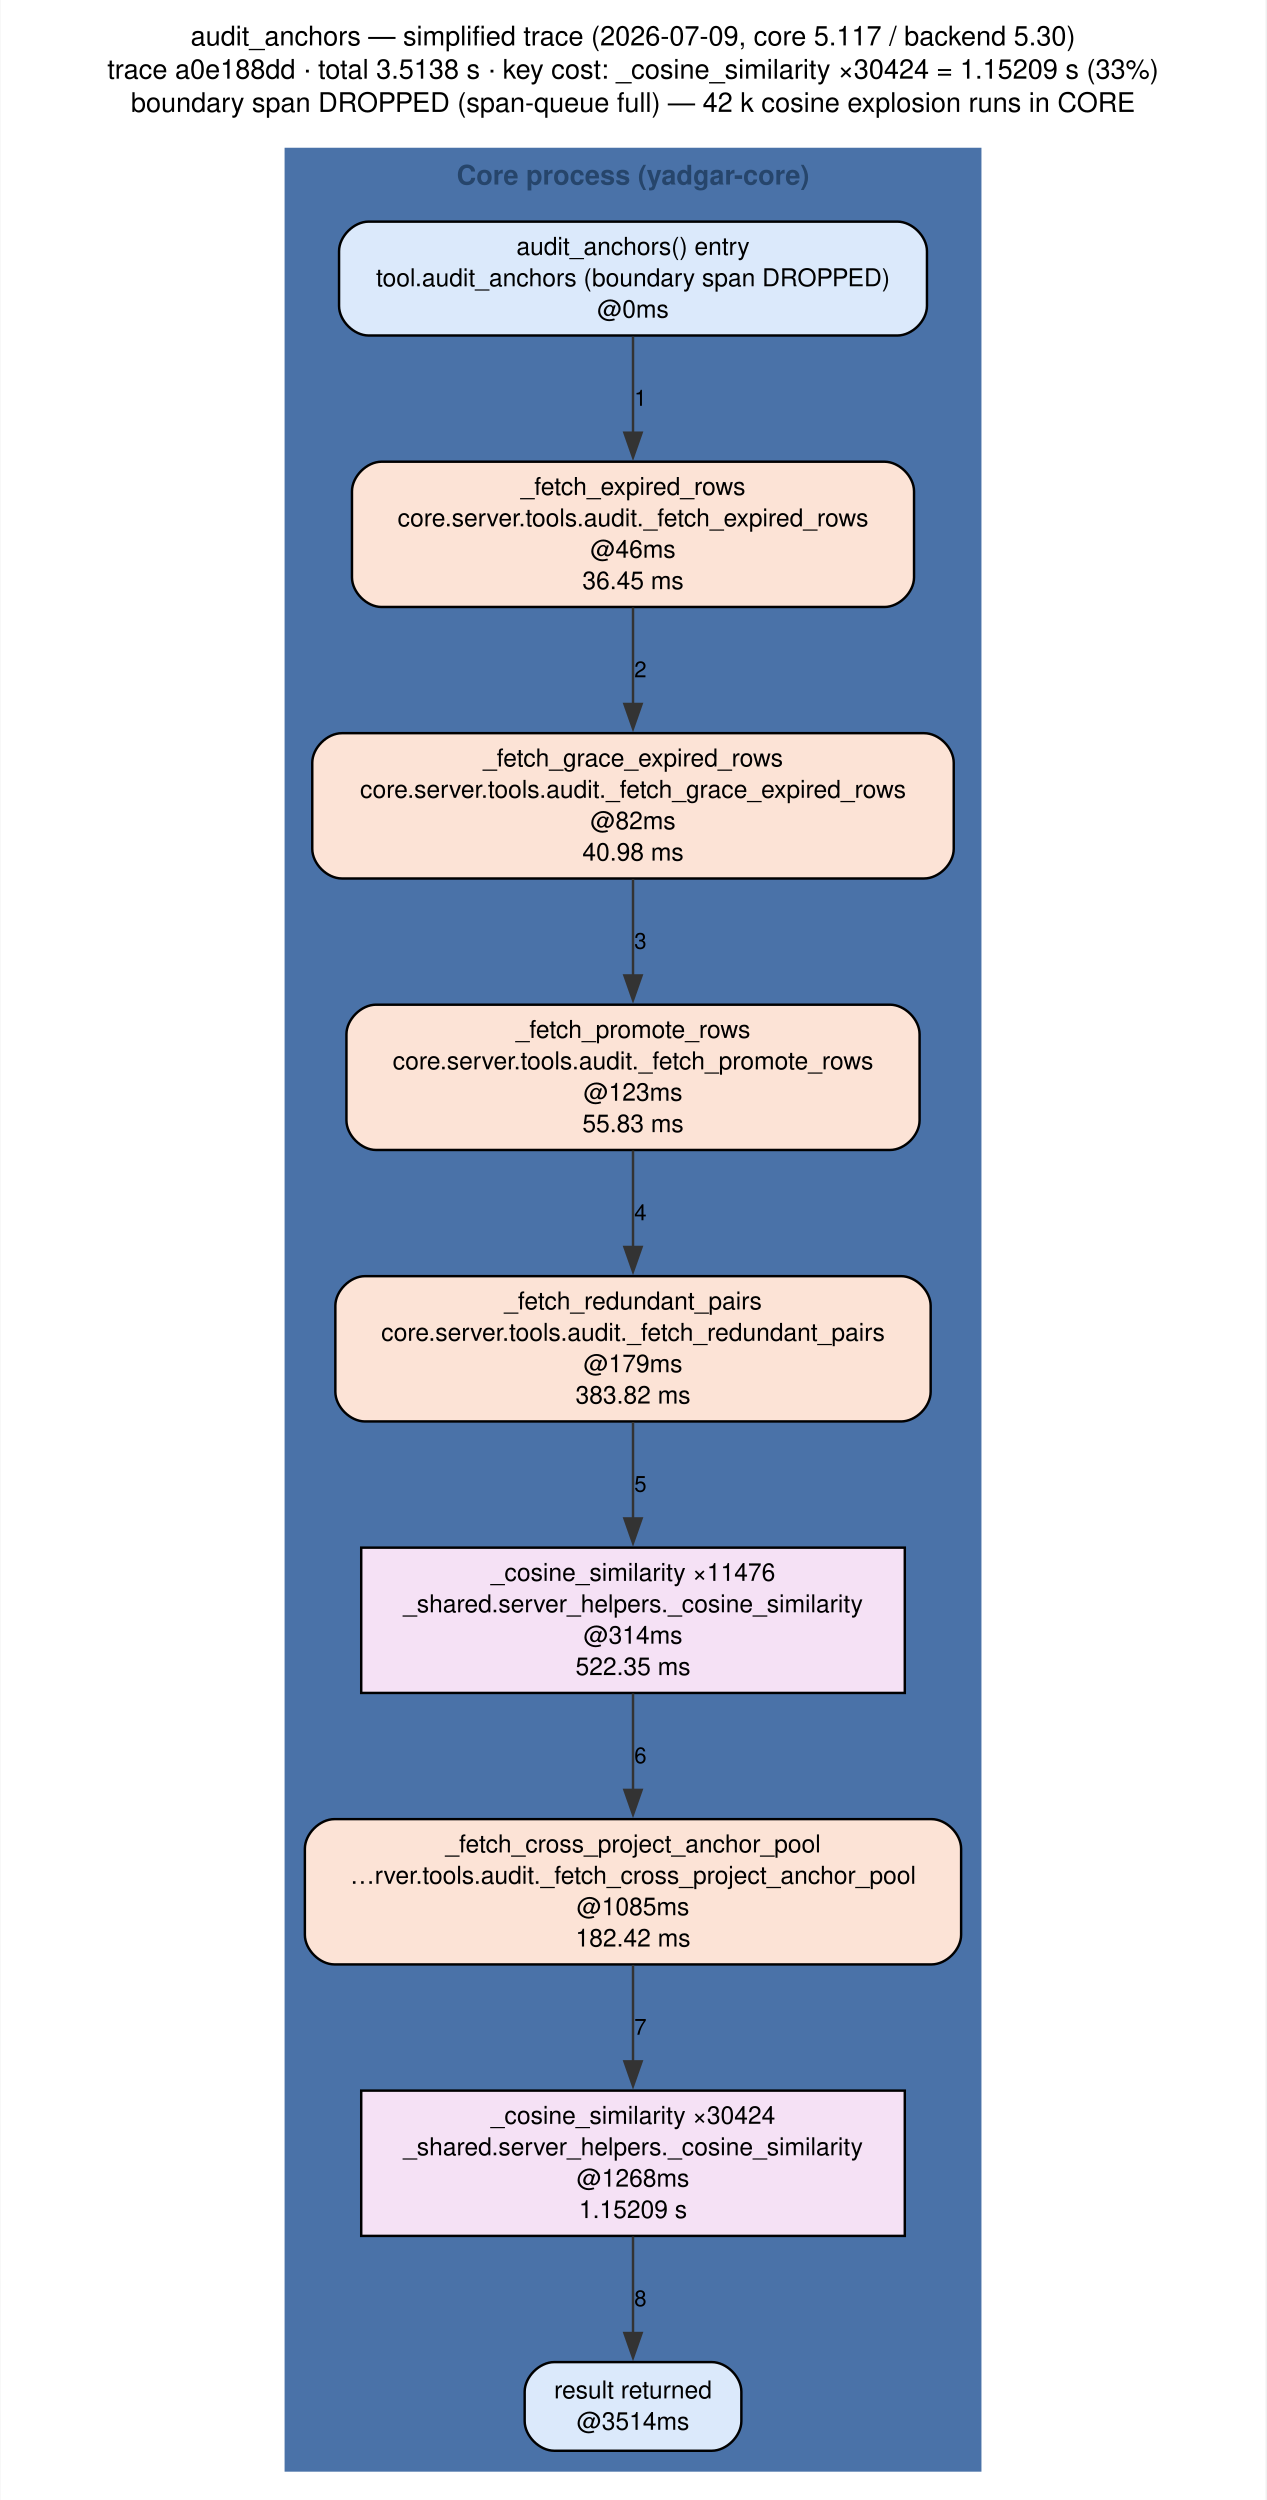
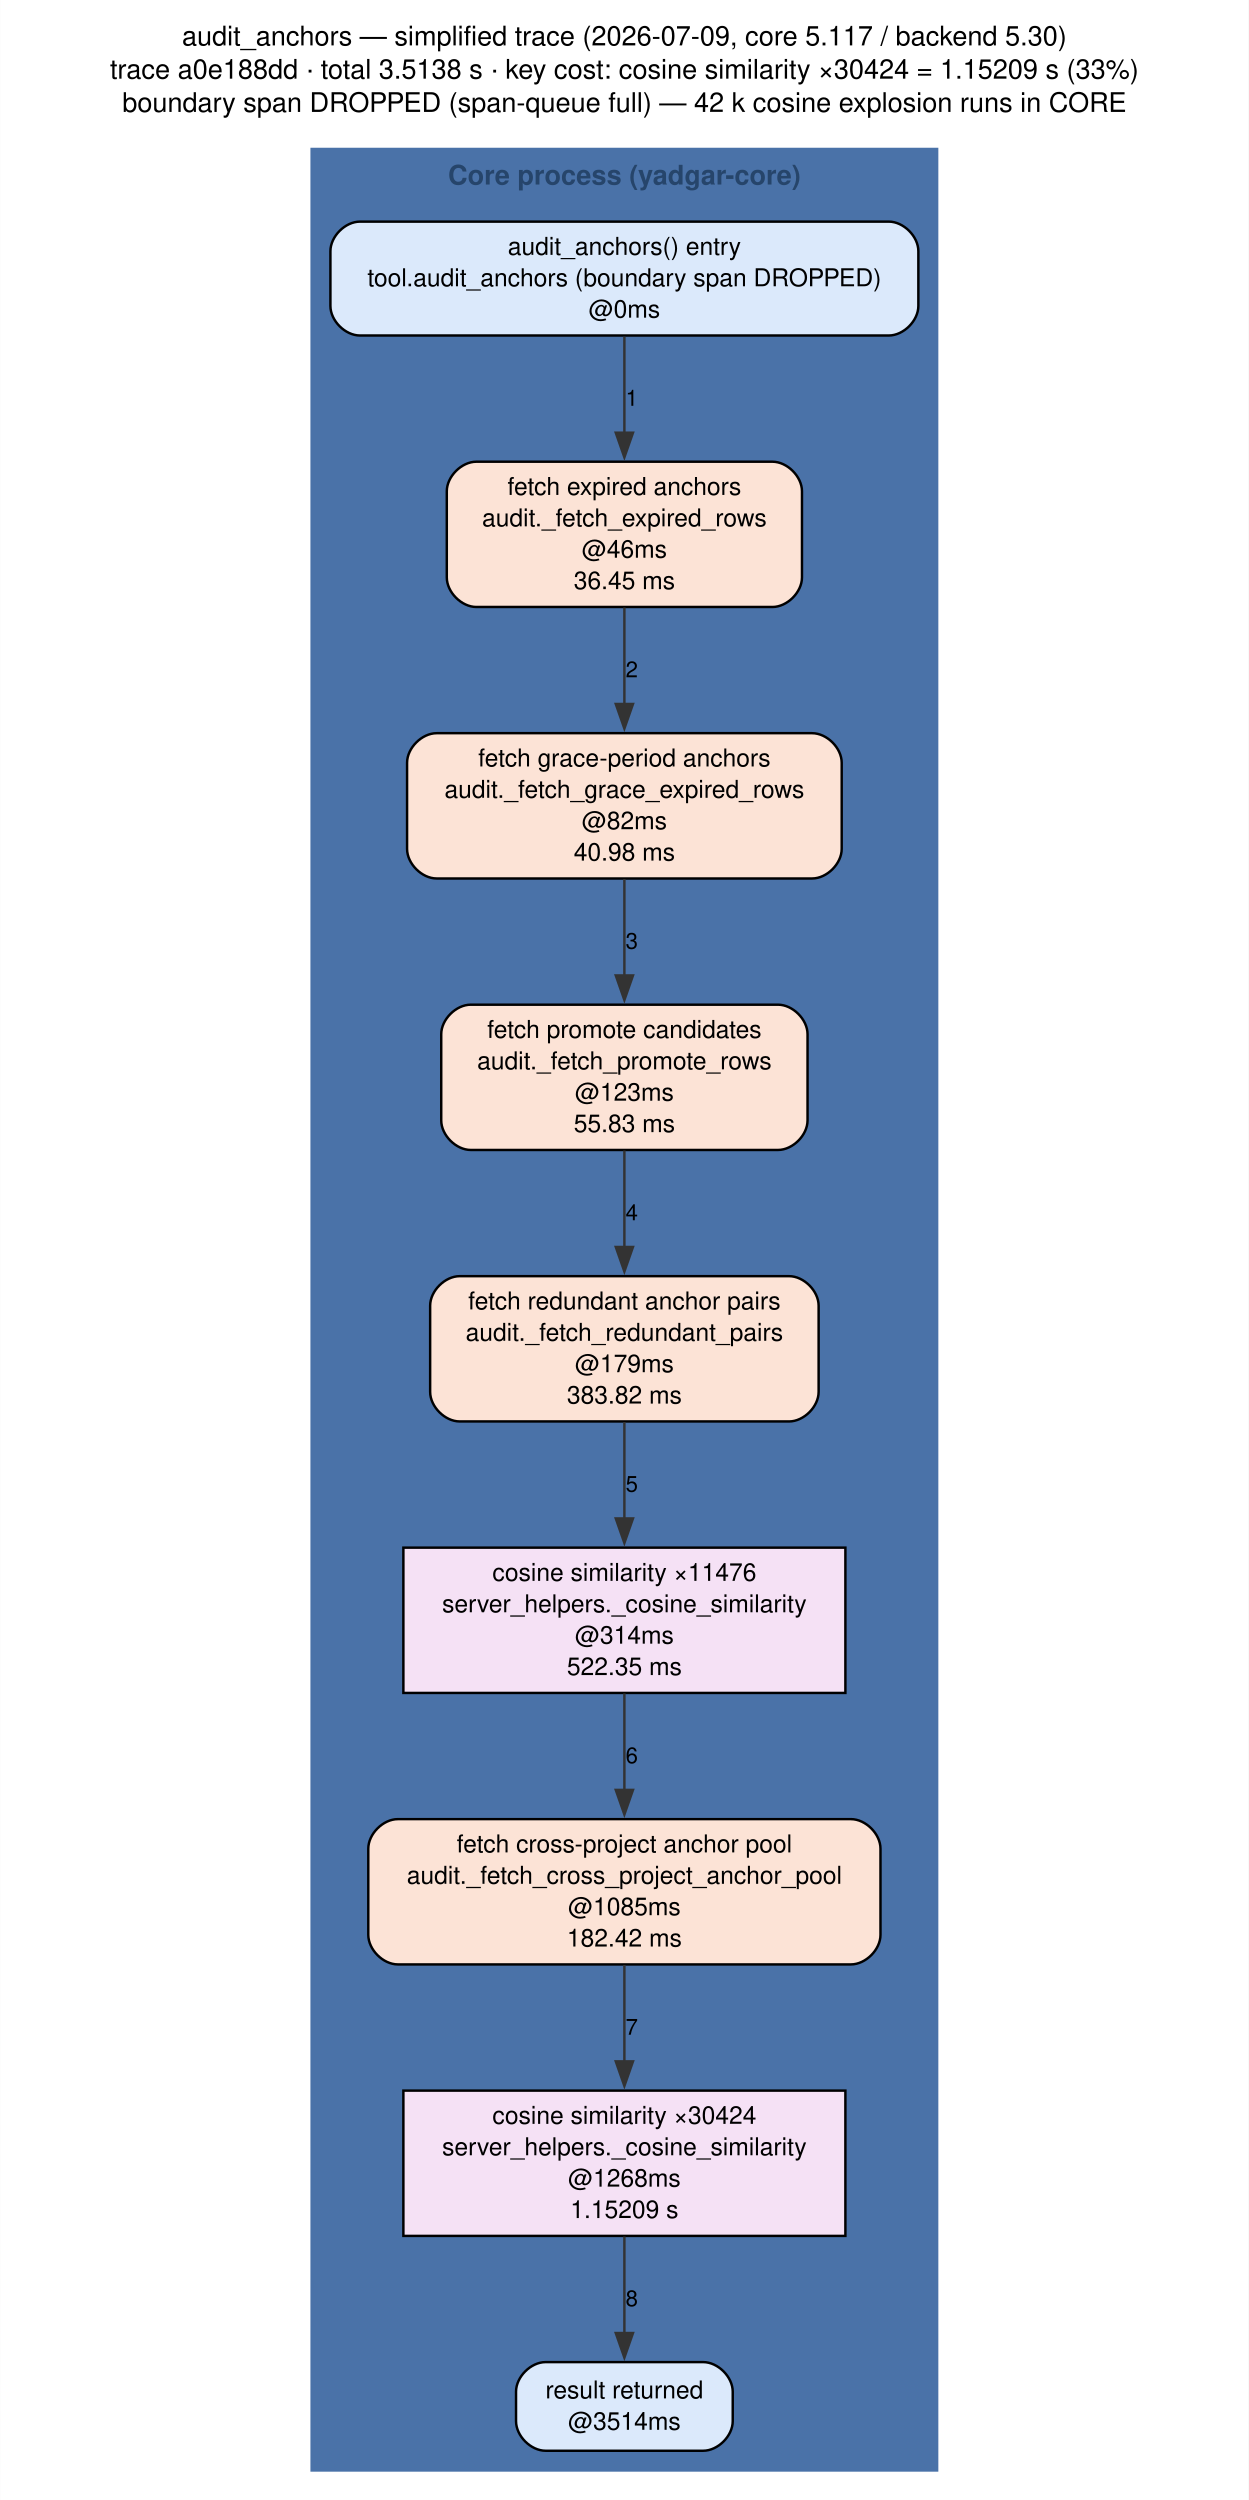
- <svg xmlns="http://www.w3.org/2000/svg" width="514pt" height="1015pt" viewBox="0.00 0.00 513.75 1015.25">
+ <svg xmlns="http://www.w3.org/2000/svg" width="507pt" height="1015pt" viewBox="0.00 0.00 507.00 1015.25">
  <g id="graph0" class="graph" transform="scale(1 1) rotate(0) translate(4 1011.25)">
-     <polygon fill="white" stroke="none" points="-4,4 -4,-1011.25 509.75,-1011.25 509.75,4 -4,4" />
-     <text text-anchor="middle" x="252.88" y="-992.8" font-family="Helvetica,sans-Serif" font-size="11.00">audit_anchors — simplified trace (2026-07-09, core 5.117 / backend 5.30)</text>
-     <text text-anchor="middle" x="252.88" y="-979.3" font-family="Helvetica,sans-Serif" font-size="11.00">trace a0e188dd · total 3.5138 s · key cost: _cosine_similarity ×30424 = 1.15209 s (33%)</text>
-     <text text-anchor="middle" x="252.88" y="-965.8" font-family="Helvetica,sans-Serif" font-size="11.00">boundary span DROPPED (span-queue full) — 42 k cosine explosion runs in CORE</text>
+     <polygon fill="white" stroke="none" points="-4,4 -4,-1011.25 503,-1011.25 503,4 -4,4" />
+     <text text-anchor="middle" x="249.5" y="-992.8" font-family="Helvetica,sans-Serif" font-size="11.00">audit_anchors — simplified trace (2026-07-09, core 5.117 / backend 5.30)</text>
+     <text text-anchor="middle" x="249.5" y="-979.3" font-family="Helvetica,sans-Serif" font-size="11.00">trace a0e188dd · total 3.5138 s · key cost: cosine similarity ×30424 = 1.15209 s (33%)</text>
+     <text text-anchor="middle" x="249.5" y="-965.8" font-family="Helvetica,sans-Serif" font-size="11.00">boundary span DROPPED (span-queue full) — 42 k cosine explosion runs in CORE</text>
    <g id="clust1" class="cluster">
-       <polygon fill="#4a72a8" stroke="#4a72a8" points="111.88,-8 111.88,-950.75 393.88,-950.75 393.88,-8 111.88,-8" />
-       <text text-anchor="middle" x="252.88" y="-936.3" font-family="Helvetica,sans-Serif" font-weight="bold" font-size="11.00" fill="#26456b">Core process (yadgar-core)</text>
+       <polygon fill="#4a72a8" stroke="#4a72a8" points="122.5,-8 122.5,-950.75 376.5,-950.75 376.5,-8 122.5,-8" />
+       <text text-anchor="middle" x="249.5" y="-936.3" font-family="Helvetica,sans-Serif" font-weight="bold" font-size="11.00" fill="#26456b">Core process (yadgar-core)</text>
    </g>
    <g id="node1" class="node">
-       <path fill="#dbe9fb" stroke="black" d="M360.25,-921.25C360.25,-921.25 145.5,-921.25 145.5,-921.25 139.5,-921.25 133.5,-915.25 133.5,-909.25 133.5,-909.25 133.5,-887 133.5,-887 133.5,-881 139.5,-875 145.5,-875 145.5,-875 360.25,-875 360.25,-875 366.25,-875 372.25,-881 372.25,-887 372.25,-887 372.25,-909.25 372.25,-909.25 372.25,-915.25 366.25,-921.25 360.25,-921.25" />
-       <text text-anchor="middle" x="252.88" y="-907.75" font-family="Helvetica,sans-Serif" font-size="10.00">audit_anchors() entry</text>
-       <text text-anchor="middle" x="252.88" y="-895" font-family="Helvetica,sans-Serif" font-size="10.00">tool.audit_anchors (boundary span DROPPED)</text>
-       <text text-anchor="middle" x="252.88" y="-882.25" font-family="Helvetica,sans-Serif" font-size="10.00">@0ms</text>
+       <path fill="#dbe9fb" stroke="black" d="M356.88,-921.25C356.88,-921.25 142.12,-921.25 142.12,-921.25 136.12,-921.25 130.12,-915.25 130.12,-909.25 130.12,-909.25 130.12,-887 130.12,-887 130.12,-881 136.12,-875 142.12,-875 142.12,-875 356.88,-875 356.88,-875 362.88,-875 368.88,-881 368.88,-887 368.88,-887 368.88,-909.25 368.88,-909.25 368.88,-915.25 362.88,-921.25 356.88,-921.25" />
+       <text text-anchor="middle" x="249.5" y="-907.75" font-family="Helvetica,sans-Serif" font-size="10.00">audit_anchors() entry</text>
+       <text text-anchor="middle" x="249.5" y="-895" font-family="Helvetica,sans-Serif" font-size="10.00">tool.audit_anchors (boundary span DROPPED)</text>
+       <text text-anchor="middle" x="249.5" y="-882.25" font-family="Helvetica,sans-Serif" font-size="10.00">@0ms</text>
    </g>
    <g id="node2" class="node">
-       <path fill="#fce3d6" stroke="black" d="M355,-823.75C355,-823.75 150.75,-823.75 150.75,-823.75 144.75,-823.75 138.75,-817.75 138.75,-811.75 138.75,-811.75 138.75,-776.75 138.75,-776.75 138.75,-770.75 144.75,-764.75 150.75,-764.75 150.75,-764.75 355,-764.75 355,-764.75 361,-764.75 367,-770.75 367,-776.75 367,-776.75 367,-811.75 367,-811.75 367,-817.75 361,-823.75 355,-823.75" />
-       <text text-anchor="middle" x="252.88" y="-810.25" font-family="Helvetica,sans-Serif" font-size="10.00">_fetch_expired_rows</text>
-       <text text-anchor="middle" x="252.88" y="-797.5" font-family="Helvetica,sans-Serif" font-size="10.00">core.server.tools.audit._fetch_expired_rows</text>
-       <text text-anchor="middle" x="252.88" y="-784.75" font-family="Helvetica,sans-Serif" font-size="10.00">@46ms</text>
-       <text text-anchor="middle" x="252.88" y="-772" font-family="Helvetica,sans-Serif" font-size="10.00">36.45 ms</text>
+       <path fill="#fce3d6" stroke="black" d="M309.62,-823.75C309.62,-823.75 189.38,-823.75 189.38,-823.75 183.38,-823.75 177.38,-817.75 177.38,-811.75 177.38,-811.75 177.38,-776.75 177.38,-776.75 177.38,-770.75 183.38,-764.75 189.38,-764.75 189.38,-764.75 309.62,-764.75 309.62,-764.75 315.62,-764.75 321.62,-770.75 321.62,-776.75 321.62,-776.75 321.62,-811.75 321.62,-811.75 321.62,-817.75 315.62,-823.75 309.62,-823.75" />
+       <text text-anchor="middle" x="249.5" y="-810.25" font-family="Helvetica,sans-Serif" font-size="10.00">fetch expired anchors</text>
+       <text text-anchor="middle" x="249.5" y="-797.5" font-family="Helvetica,sans-Serif" font-size="10.00">audit._fetch_expired_rows</text>
+       <text text-anchor="middle" x="249.5" y="-784.75" font-family="Helvetica,sans-Serif" font-size="10.00">@46ms</text>
+       <text text-anchor="middle" x="249.5" y="-772" font-family="Helvetica,sans-Serif" font-size="10.00">36.45 ms</text>
    </g>
    <g id="edge1" class="edge">
-       <path fill="none" stroke="#333333" d="M252.88,-874.52C252.88,-863 252.88,-848.65 252.88,-835.34" />
-       <polygon fill="#333333" stroke="#333333" points="256.38,-835.52 252.88,-825.52 249.38,-835.52 256.38,-835.52" />
-       <text text-anchor="middle" x="255.88" y="-846.45" font-family="Helvetica,sans-Serif" font-size="9.00">1</text>
+       <path fill="none" stroke="#333333" d="M249.5,-874.52C249.5,-863 249.5,-848.65 249.5,-835.34" />
+       <polygon fill="#333333" stroke="#333333" points="253,-835.52 249.5,-825.52 246,-835.52 253,-835.52" />
+       <text text-anchor="middle" x="252.5" y="-846.45" font-family="Helvetica,sans-Serif" font-size="9.00">1</text>
    </g>
    <g id="node3" class="node">
-       <path fill="#fce3d6" stroke="black" d="M371.12,-713.5C371.12,-713.5 134.62,-713.5 134.62,-713.5 128.62,-713.5 122.62,-707.5 122.62,-701.5 122.62,-701.5 122.62,-666.5 122.62,-666.5 122.62,-660.5 128.62,-654.5 134.62,-654.5 134.62,-654.5 371.12,-654.5 371.12,-654.5 377.12,-654.5 383.12,-660.5 383.12,-666.5 383.12,-666.5 383.12,-701.5 383.12,-701.5 383.12,-707.5 377.12,-713.5 371.12,-713.5" />
-       <text text-anchor="middle" x="252.88" y="-700" font-family="Helvetica,sans-Serif" font-size="10.00">_fetch_grace_expired_rows</text>
-       <text text-anchor="middle" x="252.88" y="-687.25" font-family="Helvetica,sans-Serif" font-size="10.00">core.server.tools.audit._fetch_grace_expired_rows</text>
-       <text text-anchor="middle" x="252.88" y="-674.5" font-family="Helvetica,sans-Serif" font-size="10.00">@82ms</text>
-       <text text-anchor="middle" x="252.88" y="-661.75" font-family="Helvetica,sans-Serif" font-size="10.00">40.98 ms</text>
+       <path fill="#fce3d6" stroke="black" d="M325.75,-713.5C325.75,-713.5 173.25,-713.5 173.25,-713.5 167.25,-713.5 161.25,-707.5 161.25,-701.5 161.25,-701.5 161.25,-666.5 161.25,-666.5 161.25,-660.5 167.25,-654.5 173.25,-654.5 173.25,-654.5 325.75,-654.5 325.75,-654.5 331.75,-654.5 337.75,-660.5 337.75,-666.5 337.75,-666.5 337.75,-701.5 337.75,-701.5 337.75,-707.5 331.75,-713.5 325.75,-713.5" />
+       <text text-anchor="middle" x="249.5" y="-700" font-family="Helvetica,sans-Serif" font-size="10.00">fetch grace-period anchors</text>
+       <text text-anchor="middle" x="249.5" y="-687.25" font-family="Helvetica,sans-Serif" font-size="10.00">audit._fetch_grace_expired_rows</text>
+       <text text-anchor="middle" x="249.5" y="-674.5" font-family="Helvetica,sans-Serif" font-size="10.00">@82ms</text>
+       <text text-anchor="middle" x="249.5" y="-661.75" font-family="Helvetica,sans-Serif" font-size="10.00">40.98 ms</text>
    </g>
    <g id="edge2" class="edge">
-       <path fill="none" stroke="#333333" d="M252.88,-764.53C252.88,-752.41 252.88,-738.11 252.88,-724.99" />
-       <polygon fill="#333333" stroke="#333333" points="256.38,-725.37 252.88,-715.37 249.38,-725.37 256.38,-725.37" />
-       <text text-anchor="middle" x="255.88" y="-736.2" font-family="Helvetica,sans-Serif" font-size="9.00">2</text>
+       <path fill="none" stroke="#333333" d="M249.5,-764.53C249.5,-752.41 249.5,-738.11 249.5,-724.99" />
+       <polygon fill="#333333" stroke="#333333" points="253,-725.37 249.5,-715.37 246,-725.37 253,-725.37" />
+       <text text-anchor="middle" x="252.5" y="-736.2" font-family="Helvetica,sans-Serif" font-size="9.00">2</text>
    </g>
    <g id="node4" class="node">
-       <path fill="#fce3d6" stroke="black" d="M357.25,-603.25C357.25,-603.25 148.5,-603.25 148.5,-603.25 142.5,-603.25 136.5,-597.25 136.5,-591.25 136.5,-591.25 136.5,-556.25 136.5,-556.25 136.5,-550.25 142.5,-544.25 148.5,-544.25 148.5,-544.25 357.25,-544.25 357.25,-544.25 363.25,-544.25 369.25,-550.25 369.25,-556.25 369.25,-556.25 369.25,-591.25 369.25,-591.25 369.25,-597.25 363.25,-603.25 357.25,-603.25" />
-       <text text-anchor="middle" x="252.88" y="-589.75" font-family="Helvetica,sans-Serif" font-size="10.00">_fetch_promote_rows</text>
-       <text text-anchor="middle" x="252.88" y="-577" font-family="Helvetica,sans-Serif" font-size="10.00">core.server.tools.audit._fetch_promote_rows</text>
-       <text text-anchor="middle" x="252.88" y="-564.25" font-family="Helvetica,sans-Serif" font-size="10.00">@123ms</text>
-       <text text-anchor="middle" x="252.88" y="-551.5" font-family="Helvetica,sans-Serif" font-size="10.00">55.83 ms</text>
+       <path fill="#fce3d6" stroke="black" d="M311.88,-603.25C311.88,-603.25 187.12,-603.25 187.12,-603.25 181.12,-603.25 175.12,-597.25 175.12,-591.25 175.12,-591.25 175.12,-556.25 175.12,-556.25 175.12,-550.25 181.12,-544.25 187.12,-544.25 187.12,-544.25 311.88,-544.25 311.88,-544.25 317.88,-544.25 323.88,-550.25 323.88,-556.25 323.88,-556.25 323.88,-591.25 323.88,-591.25 323.88,-597.25 317.88,-603.25 311.88,-603.25" />
+       <text text-anchor="middle" x="249.5" y="-589.75" font-family="Helvetica,sans-Serif" font-size="10.00">fetch promote candidates</text>
+       <text text-anchor="middle" x="249.5" y="-577" font-family="Helvetica,sans-Serif" font-size="10.00">audit._fetch_promote_rows</text>
+       <text text-anchor="middle" x="249.5" y="-564.25" font-family="Helvetica,sans-Serif" font-size="10.00">@123ms</text>
+       <text text-anchor="middle" x="249.5" y="-551.5" font-family="Helvetica,sans-Serif" font-size="10.00">55.83 ms</text>
    </g>
    <g id="edge3" class="edge">
-       <path fill="none" stroke="#333333" d="M252.88,-654.28C252.88,-642.16 252.88,-627.86 252.88,-614.74" />
-       <polygon fill="#333333" stroke="#333333" points="256.38,-615.12 252.88,-605.12 249.38,-615.12 256.38,-615.12" />
-       <text text-anchor="middle" x="255.88" y="-625.95" font-family="Helvetica,sans-Serif" font-size="9.00">3</text>
+       <path fill="none" stroke="#333333" d="M249.5,-654.28C249.5,-642.16 249.5,-627.86 249.5,-614.74" />
+       <polygon fill="#333333" stroke="#333333" points="253,-615.12 249.5,-605.12 246,-615.12 253,-615.12" />
+       <text text-anchor="middle" x="252.5" y="-625.95" font-family="Helvetica,sans-Serif" font-size="9.00">3</text>
    </g>
    <g id="node5" class="node">
-       <path fill="#fce3d6" stroke="black" d="M361.75,-493C361.75,-493 144,-493 144,-493 138,-493 132,-487 132,-481 132,-481 132,-446 132,-446 132,-440 138,-434 144,-434 144,-434 361.75,-434 361.75,-434 367.75,-434 373.75,-440 373.75,-446 373.75,-446 373.75,-481 373.75,-481 373.75,-487 367.75,-493 361.75,-493" />
-       <text text-anchor="middle" x="252.88" y="-479.5" font-family="Helvetica,sans-Serif" font-size="10.00">_fetch_redundant_pairs</text>
-       <text text-anchor="middle" x="252.88" y="-466.75" font-family="Helvetica,sans-Serif" font-size="10.00">core.server.tools.audit._fetch_redundant_pairs</text>
-       <text text-anchor="middle" x="252.88" y="-454" font-family="Helvetica,sans-Serif" font-size="10.00">@179ms</text>
-       <text text-anchor="middle" x="252.88" y="-441.25" font-family="Helvetica,sans-Serif" font-size="10.00">383.82 ms</text>
+       <path fill="#fce3d6" stroke="black" d="M316.38,-493C316.38,-493 182.62,-493 182.62,-493 176.62,-493 170.62,-487 170.62,-481 170.62,-481 170.62,-446 170.62,-446 170.62,-440 176.62,-434 182.62,-434 182.62,-434 316.38,-434 316.38,-434 322.38,-434 328.38,-440 328.38,-446 328.38,-446 328.38,-481 328.38,-481 328.38,-487 322.38,-493 316.38,-493" />
+       <text text-anchor="middle" x="249.5" y="-479.5" font-family="Helvetica,sans-Serif" font-size="10.00">fetch redundant anchor pairs</text>
+       <text text-anchor="middle" x="249.5" y="-466.75" font-family="Helvetica,sans-Serif" font-size="10.00">audit._fetch_redundant_pairs</text>
+       <text text-anchor="middle" x="249.5" y="-454" font-family="Helvetica,sans-Serif" font-size="10.00">@179ms</text>
+       <text text-anchor="middle" x="249.5" y="-441.25" font-family="Helvetica,sans-Serif" font-size="10.00">383.82 ms</text>
    </g>
    <g id="edge4" class="edge">
-       <path fill="none" stroke="#333333" d="M252.88,-544.03C252.88,-531.91 252.88,-517.61 252.88,-504.49" />
-       <polygon fill="#333333" stroke="#333333" points="256.38,-504.87 252.88,-494.87 249.38,-504.87 256.38,-504.87" />
-       <text text-anchor="middle" x="255.88" y="-515.7" font-family="Helvetica,sans-Serif" font-size="9.00">4</text>
+       <path fill="none" stroke="#333333" d="M249.5,-544.03C249.5,-531.91 249.5,-517.61 249.5,-504.49" />
+       <polygon fill="#333333" stroke="#333333" points="253,-504.87 249.5,-494.87 246,-504.87 253,-504.87" />
+       <text text-anchor="middle" x="252.5" y="-515.7" font-family="Helvetica,sans-Serif" font-size="9.00">4</text>
    </g>
    <g id="node6" class="node">
-       <polygon fill="#f5e1f5" stroke="black" points="363.25,-382.75 142.5,-382.75 142.5,-323.75 363.25,-323.75 363.25,-382.75" />
-       <text text-anchor="middle" x="252.88" y="-369.25" font-family="Helvetica,sans-Serif" font-size="10.00">_cosine_similarity ×11476</text>
-       <text text-anchor="middle" x="252.88" y="-356.5" font-family="Helvetica,sans-Serif" font-size="10.00">_shared.server_helpers._cosine_similarity</text>
-       <text text-anchor="middle" x="252.88" y="-343.75" font-family="Helvetica,sans-Serif" font-size="10.00">@314ms</text>
-       <text text-anchor="middle" x="252.88" y="-331" font-family="Helvetica,sans-Serif" font-size="10.00">522.35 ms</text>
+       <polygon fill="#f5e1f5" stroke="black" points="339.25,-382.75 159.75,-382.75 159.75,-323.75 339.25,-323.75 339.25,-382.75" />
+       <text text-anchor="middle" x="249.5" y="-369.25" font-family="Helvetica,sans-Serif" font-size="10.00">cosine similarity ×11476</text>
+       <text text-anchor="middle" x="249.5" y="-356.5" font-family="Helvetica,sans-Serif" font-size="10.00">server_helpers._cosine_similarity</text>
+       <text text-anchor="middle" x="249.5" y="-343.75" font-family="Helvetica,sans-Serif" font-size="10.00">@314ms</text>
+       <text text-anchor="middle" x="249.5" y="-331" font-family="Helvetica,sans-Serif" font-size="10.00">522.35 ms</text>
    </g>
    <g id="edge5" class="edge">
-       <path fill="none" stroke="#333333" d="M252.88,-433.78C252.88,-421.66 252.88,-407.36 252.88,-394.24" />
-       <polygon fill="#333333" stroke="#333333" points="256.38,-394.62 252.88,-384.62 249.38,-394.62 256.38,-394.62" />
-       <text text-anchor="middle" x="255.88" y="-405.45" font-family="Helvetica,sans-Serif" font-size="9.00">5</text>
+       <path fill="none" stroke="#333333" d="M249.5,-433.78C249.5,-421.66 249.5,-407.36 249.5,-394.24" />
+       <polygon fill="#333333" stroke="#333333" points="253,-394.62 249.5,-384.62 246,-394.62 253,-394.62" />
+       <text text-anchor="middle" x="252.5" y="-405.45" font-family="Helvetica,sans-Serif" font-size="9.00">5</text>
    </g>
    <g id="node7" class="node">
-       <path fill="#fce3d6" stroke="black" d="M374.12,-272.5C374.12,-272.5 131.62,-272.5 131.62,-272.5 125.62,-272.5 119.62,-266.5 119.62,-260.5 119.62,-260.5 119.62,-225.5 119.62,-225.5 119.62,-219.5 125.62,-213.5 131.62,-213.5 131.62,-213.5 374.12,-213.5 374.12,-213.5 380.12,-213.5 386.12,-219.5 386.12,-225.5 386.12,-225.5 386.12,-260.5 386.12,-260.5 386.12,-266.5 380.12,-272.5 374.12,-272.5" />
-       <text text-anchor="middle" x="252.88" y="-259" font-family="Helvetica,sans-Serif" font-size="10.00">_fetch_cross_project_anchor_pool</text>
-       <text text-anchor="middle" x="252.88" y="-246.25" font-family="Helvetica,sans-Serif" font-size="10.00">…rver.tools.audit._fetch_cross_project_anchor_pool</text>
-       <text text-anchor="middle" x="252.88" y="-233.5" font-family="Helvetica,sans-Serif" font-size="10.00">@1085ms</text>
-       <text text-anchor="middle" x="252.88" y="-220.75" font-family="Helvetica,sans-Serif" font-size="10.00">182.42 ms</text>
+       <path fill="#fce3d6" stroke="black" d="M341.5,-272.5C341.5,-272.5 157.5,-272.5 157.5,-272.5 151.5,-272.5 145.5,-266.5 145.5,-260.5 145.5,-260.5 145.5,-225.5 145.5,-225.5 145.5,-219.5 151.5,-213.5 157.5,-213.5 157.5,-213.5 341.5,-213.5 341.5,-213.5 347.5,-213.5 353.5,-219.5 353.5,-225.5 353.5,-225.5 353.5,-260.5 353.5,-260.5 353.5,-266.5 347.5,-272.5 341.5,-272.5" />
+       <text text-anchor="middle" x="249.5" y="-259" font-family="Helvetica,sans-Serif" font-size="10.00">fetch cross-project anchor pool</text>
+       <text text-anchor="middle" x="249.5" y="-246.25" font-family="Helvetica,sans-Serif" font-size="10.00">audit._fetch_cross_project_anchor_pool</text>
+       <text text-anchor="middle" x="249.5" y="-233.5" font-family="Helvetica,sans-Serif" font-size="10.00">@1085ms</text>
+       <text text-anchor="middle" x="249.5" y="-220.75" font-family="Helvetica,sans-Serif" font-size="10.00">182.42 ms</text>
    </g>
    <g id="edge6" class="edge">
-       <path fill="none" stroke="#333333" d="M252.88,-323.53C252.88,-311.41 252.88,-297.11 252.88,-283.99" />
-       <polygon fill="#333333" stroke="#333333" points="256.38,-284.37 252.88,-274.37 249.38,-284.37 256.38,-284.37" />
-       <text text-anchor="middle" x="255.88" y="-295.2" font-family="Helvetica,sans-Serif" font-size="9.00">6</text>
+       <path fill="none" stroke="#333333" d="M249.5,-323.53C249.5,-311.41 249.5,-297.11 249.5,-283.99" />
+       <polygon fill="#333333" stroke="#333333" points="253,-284.37 249.5,-274.37 246,-284.37 253,-284.37" />
+       <text text-anchor="middle" x="252.5" y="-295.2" font-family="Helvetica,sans-Serif" font-size="9.00">6</text>
    </g>
    <g id="node8" class="node">
-       <polygon fill="#f5e1f5" stroke="black" points="363.25,-162.25 142.5,-162.25 142.5,-103.25 363.25,-103.25 363.25,-162.25" />
-       <text text-anchor="middle" x="252.88" y="-148.75" font-family="Helvetica,sans-Serif" font-size="10.00">_cosine_similarity ×30424</text>
-       <text text-anchor="middle" x="252.88" y="-136" font-family="Helvetica,sans-Serif" font-size="10.00">_shared.server_helpers._cosine_similarity</text>
-       <text text-anchor="middle" x="252.88" y="-123.25" font-family="Helvetica,sans-Serif" font-size="10.00">@1268ms</text>
-       <text text-anchor="middle" x="252.88" y="-110.5" font-family="Helvetica,sans-Serif" font-size="10.00">1.15209 s</text>
+       <polygon fill="#f5e1f5" stroke="black" points="339.25,-162.25 159.75,-162.25 159.75,-103.25 339.25,-103.25 339.25,-162.25" />
+       <text text-anchor="middle" x="249.5" y="-148.75" font-family="Helvetica,sans-Serif" font-size="10.00">cosine similarity ×30424</text>
+       <text text-anchor="middle" x="249.5" y="-136" font-family="Helvetica,sans-Serif" font-size="10.00">server_helpers._cosine_similarity</text>
+       <text text-anchor="middle" x="249.5" y="-123.25" font-family="Helvetica,sans-Serif" font-size="10.00">@1268ms</text>
+       <text text-anchor="middle" x="249.5" y="-110.5" font-family="Helvetica,sans-Serif" font-size="10.00">1.15209 s</text>
    </g>
    <g id="edge7" class="edge">
-       <path fill="none" stroke="#333333" d="M252.88,-213.28C252.88,-201.16 252.88,-186.86 252.88,-173.74" />
-       <polygon fill="#333333" stroke="#333333" points="256.38,-174.12 252.88,-164.12 249.38,-174.12 256.38,-174.12" />
-       <text text-anchor="middle" x="255.88" y="-184.95" font-family="Helvetica,sans-Serif" font-size="9.00">7</text>
+       <path fill="none" stroke="#333333" d="M249.5,-213.28C249.5,-201.16 249.5,-186.86 249.5,-173.74" />
+       <polygon fill="#333333" stroke="#333333" points="253,-174.12 249.5,-164.12 246,-174.12 253,-174.12" />
+       <text text-anchor="middle" x="252.5" y="-184.95" font-family="Helvetica,sans-Serif" font-size="9.00">7</text>
    </g>
    <g id="node9" class="node">
-       <path fill="#dbe9fb" stroke="black" d="M284.88,-52C284.88,-52 220.88,-52 220.88,-52 214.88,-52 208.88,-46 208.88,-40 208.88,-40 208.88,-28 208.88,-28 208.88,-22 214.88,-16 220.88,-16 220.88,-16 284.88,-16 284.88,-16 290.88,-16 296.88,-22 296.88,-28 296.88,-28 296.88,-40 296.88,-40 296.88,-46 290.88,-52 284.88,-52" />
-       <text text-anchor="middle" x="252.88" y="-37.25" font-family="Helvetica,sans-Serif" font-size="10.00">result returned</text>
-       <text text-anchor="middle" x="252.88" y="-24.5" font-family="Helvetica,sans-Serif" font-size="10.00">@3514ms</text>
+       <path fill="#dbe9fb" stroke="black" d="M281.5,-52C281.5,-52 217.5,-52 217.5,-52 211.5,-52 205.5,-46 205.5,-40 205.5,-40 205.5,-28 205.5,-28 205.5,-22 211.5,-16 217.5,-16 217.5,-16 281.5,-16 281.5,-16 287.5,-16 293.5,-22 293.5,-28 293.5,-28 293.5,-40 293.5,-40 293.5,-46 287.5,-52 281.5,-52" />
+       <text text-anchor="middle" x="249.5" y="-37.25" font-family="Helvetica,sans-Serif" font-size="10.00">result returned</text>
+       <text text-anchor="middle" x="249.5" y="-24.5" font-family="Helvetica,sans-Serif" font-size="10.00">@3514ms</text>
    </g>
    <g id="edge8" class="edge">
-       <path fill="none" stroke="#333333" d="M252.88,-102.98C252.88,-90.49 252.88,-75.89 252.88,-63.44" />
-       <polygon fill="#333333" stroke="#333333" points="256.38,-63.8 252.88,-53.8 249.38,-63.8 256.38,-63.8" />
-       <text text-anchor="middle" x="255.88" y="-74.7" font-family="Helvetica,sans-Serif" font-size="9.00">8</text>
+       <path fill="none" stroke="#333333" d="M249.5,-102.98C249.5,-90.49 249.5,-75.89 249.5,-63.44" />
+       <polygon fill="#333333" stroke="#333333" points="253,-63.8 249.5,-53.8 246,-63.8 253,-63.8" />
+       <text text-anchor="middle" x="252.5" y="-74.7" font-family="Helvetica,sans-Serif" font-size="9.00">8</text>
    </g>
  </g>
</svg>
